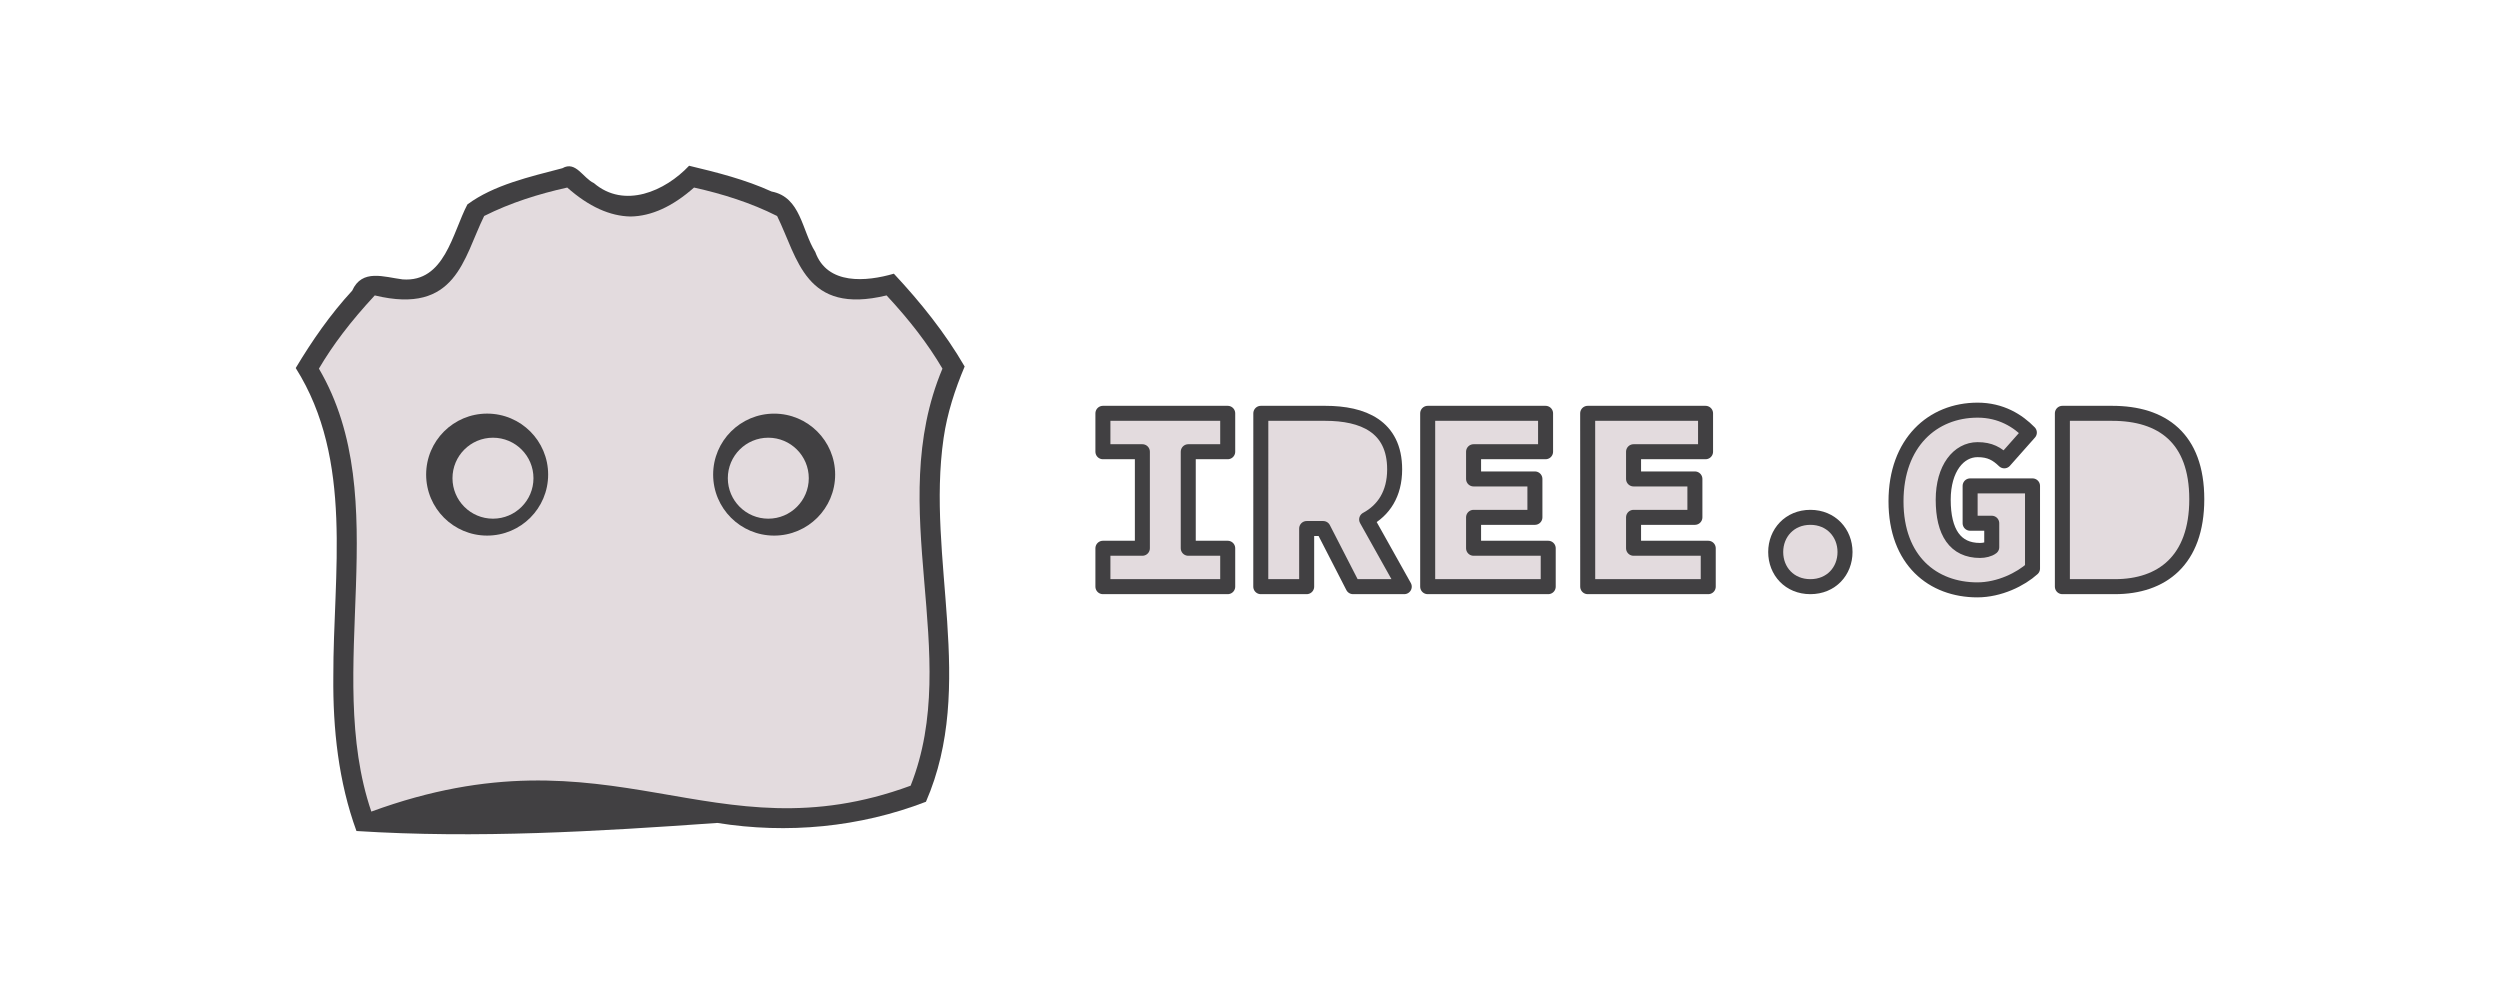
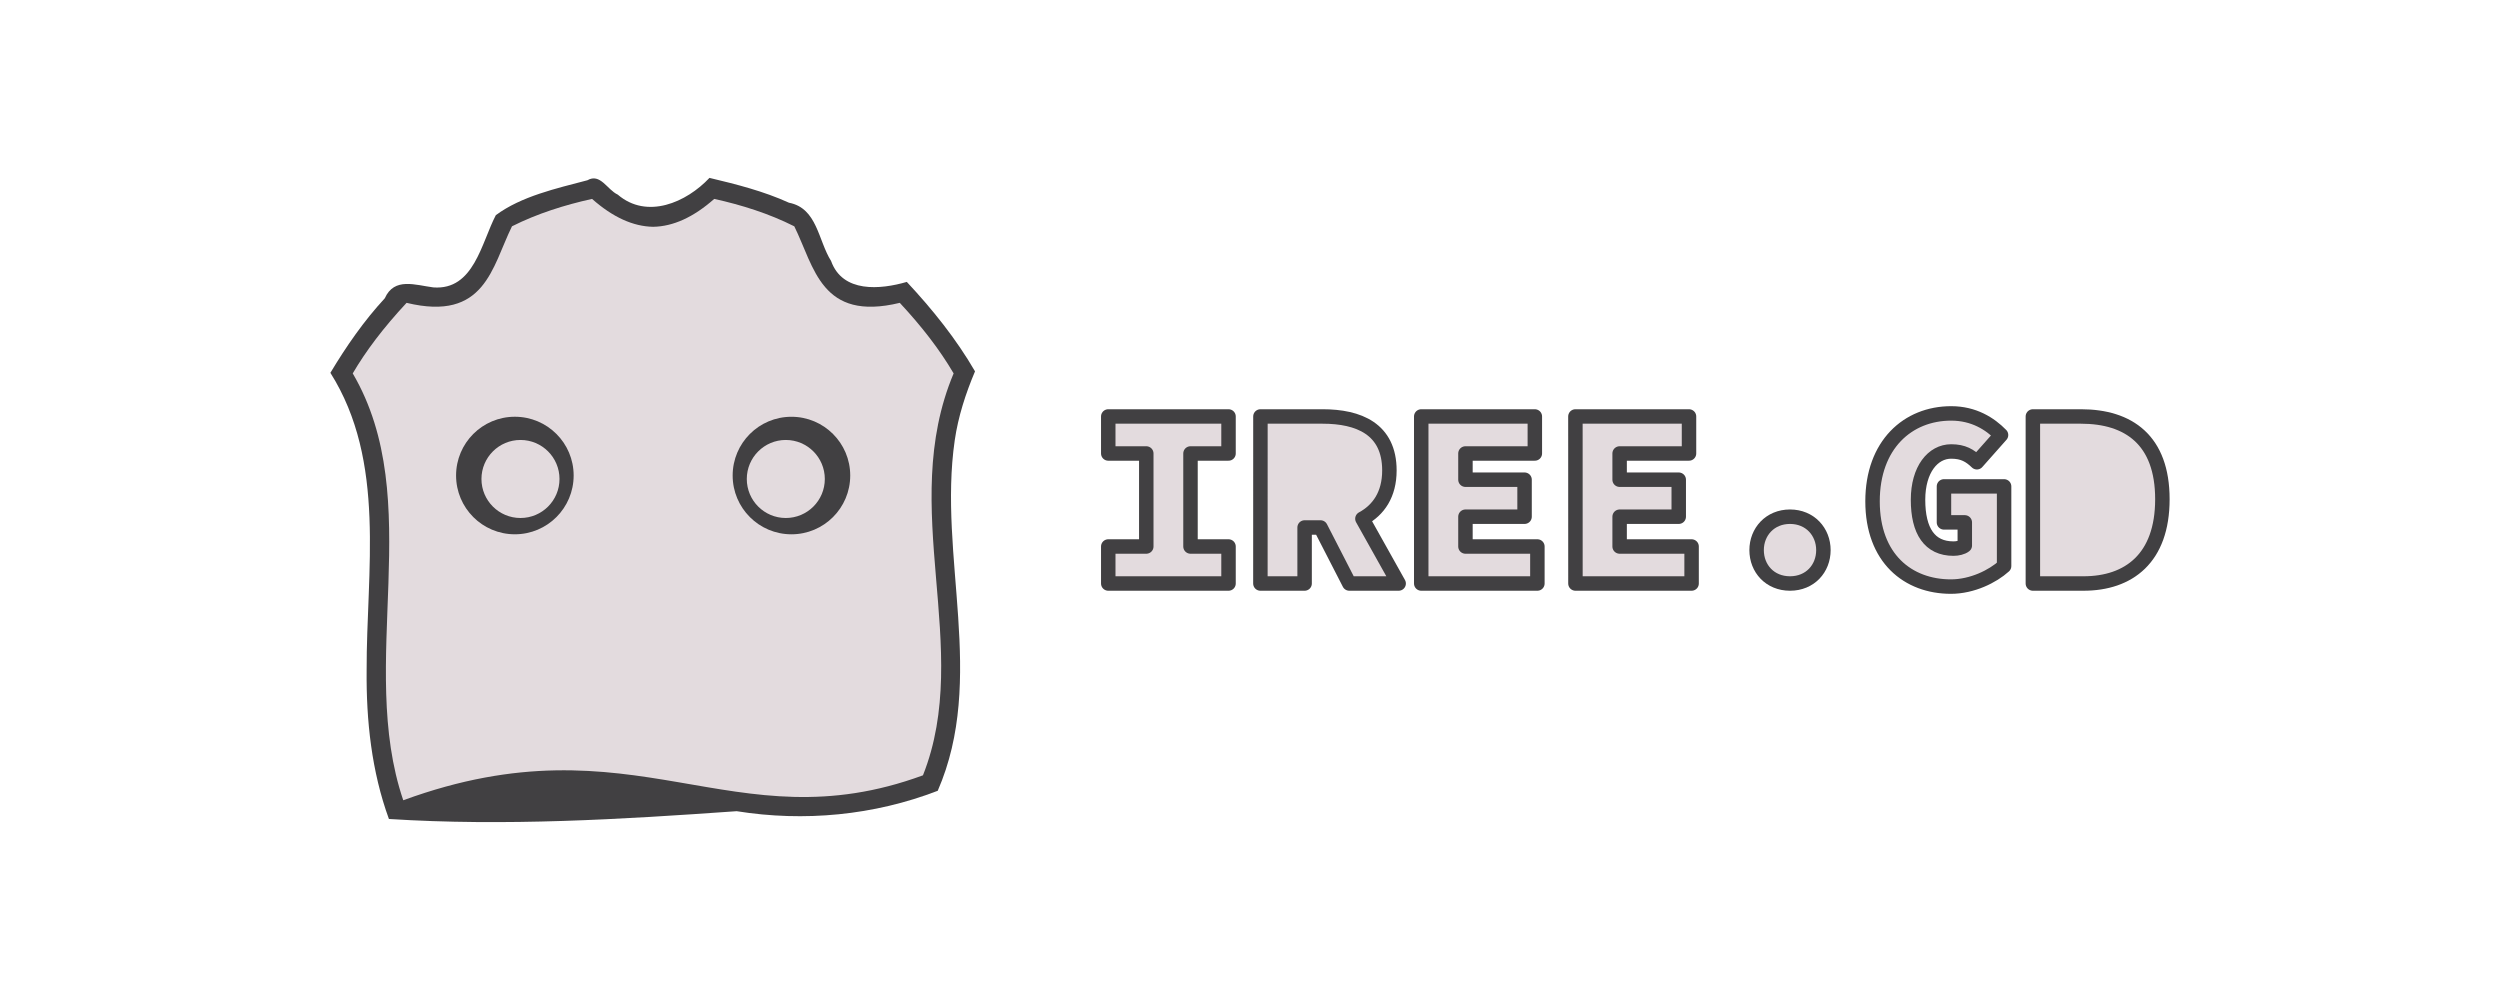
- <svg xmlns="http://www.w3.org/2000/svg" width="250" height="100" viewBox="0 0 66.146 26.458" version="1.1" id="svg1" xml:space="preserve">
+ <svg xmlns="http://www.w3.org/2000/svg" width="300" height="120" viewBox="0 0 79.375 31.75" version="1.1" id="svg1" xml:space="preserve">
  <defs id="defs1" />
  <g id="layer1">
-     <g id="g54" transform="translate(0.2072689,0.02417568)">
+     <g id="g54" transform="matrix(1.156402,0,0,1.156402,1.681613,0.6047274)">
      <g id="g38">
        <path id="path31" style="fill:#414042;fill-opacity:1;stroke-width:0.265" d="m 14.674,4.426 c -0.857,0.226 -1.816,0.44 -2.515,0.959 -0.398,0.761 -0.601,2.066 -1.714,1.983 C 9.952,7.306 9.373,7.08 9.111,7.666 8.536,8.289 8.052,8.987 7.617,9.713 c 1.541,2.441 0.988,5.442 0.995,8.166 -0.013,1.382 0.136,2.779 0.612,4.084 3.184,0.203 6.375,0.011 9.548,-0.214 1.851,0.297 3.769,0.116 5.52,-0.56 1.338,-3.077 0.004,-6.432 0.467,-9.623 0.095,-0.654 0.3,-1.285 0.557,-1.893 C 24.797,8.779 24.148,7.972 23.443,7.217 22.717,7.429 21.679,7.524 21.364,6.643 21.006,6.075 20.985,5.192 20.208,5.043 19.512,4.726 18.767,4.538 18.025,4.361 17.392,5.034 16.311,5.51 15.506,4.82 15.218,4.687 15.026,4.222 14.674,4.426 Z" />
        <path id="path23" style="fill:#e3dbde;fill-opacity:1;fill-rule:nonzero;stroke:none;stroke-width:0.024" d="m 14.801,4.938 c -0.754,0.168 -1.499,0.401 -2.198,0.752 -0.553,1.123 -0.736,2.623 -2.894,2.102 -1.362e-4,-6.85e-5 -3.805e-4,6.86e-5 -5.167e-4,0 -0.644,0.693 -1.115,1.319 -1.478,1.937 2.039,3.478 0.112,7.978 1.387,11.72 6.377,-2.335 9.02,1.244 14.269,-0.685 1.384,-3.489 -0.712,-7.339 0.842,-11.035 -0.385,-0.656 -0.871,-1.284 -1.478,-1.937 -1.37e-4,6.86e-5 -3.81e-4,-6.85e-5 -5.17e-4,0 C 21.091,8.314 20.907,6.814 20.354,5.691 19.656,5.339 18.91,5.106 18.156,4.938 c -0.571,0.505 -1.13,0.757 -1.677,0.766 -0.548,-0.009 -1.107,-0.261 -1.678,-0.766 z" />
        <g id="g28" transform="translate(2.608481,-1.043176)">
          <g id="g10" transform="matrix(0.07399661,0,0,-0.07399661,11.68731,13.57552)" style="fill:#414042;fill-opacity:1;stroke-width:0.32">
            <path d="m 0,0 c 0,-12.052 -9.765,-21.815 -21.813,-21.815 -12.042,0 -21.81,9.763 -21.81,21.815 0,12.044 9.768,21.802 21.81,21.802 C -9.765,21.802 0,12.044 0,0" style="fill:#414042;fill-opacity:1;fill-rule:nonzero;stroke:none;stroke-width:0.32" id="path10" />
          </g>
          <g id="g11" transform="matrix(0.07399661,0,0,-0.07399661,11.29893,13.67126)" style="fill:#e3dbde;fill-opacity:1;stroke-width:0.32">
            <path d="m 0,0 c 0,-7.994 -6.479,-14.473 -14.479,-14.473 -7.996,0 -14.479,6.479 -14.479,14.473 0,7.994 6.483,14.479 14.479,14.479 C -6.479,14.479 0,7.994 0,0" style="fill:#e3dbde;fill-opacity:1;fill-rule:nonzero;stroke:none;stroke-width:0.32" id="path11" />
          </g>
          <path d="m 16.053,13.576 c 0,0.892 0.723,1.614 1.614,1.614 0.891,0 1.614,-0.722 1.614,-1.614 0,-0.891 -0.723,-1.613 -1.614,-1.613 -0.892,0 -1.614,0.722 -1.614,1.613" style="fill:#414042;fill-opacity:1;fill-rule:nonzero;stroke:none;stroke-width:0.024" id="path13" />
          <g id="g14" transform="matrix(0.07399661,0,0,-0.07399661,16.4412,13.67126)" style="fill:#e3dbde;fill-opacity:1;stroke-width:0.32">
            <path d="m 0,0 c 0,-7.994 6.477,-14.473 14.471,-14.473 8.002,0 14.479,6.479 14.479,14.473 0,7.994 -6.477,14.479 -14.479,14.479 C 6.477,14.479 0,7.994 0,0" style="fill:#e3dbde;fill-opacity:1;fill-rule:nonzero;stroke:none;stroke-width:0.32" id="path14" />
          </g>
        </g>
      </g>
      <g id="g53" transform="translate(0,1.314618)" style="stroke:#414042;stroke-width:0.397;stroke-dasharray:none;stroke-opacity:1">
        <path style="-inkscape-font-specification:'Source Code Pro, Heavy';fill:#e3dbde;stroke:#414042;stroke-width:0.397;stroke-linecap:round;stroke-linejoin:round;stroke-dasharray:none;stroke-opacity:1;paint-order:normal" d="m 54.36,14.183 h 1.39 c 1.242,0 2.166,-0.691 2.166,-2.314 0,-1.623 -0.924,-2.272 -2.237,-2.272 h -1.319 z" id="path52" />
        <path style="-inkscape-font-specification:'Source Code Pro, Heavy';fill:#e3dbde;stroke:#414042;stroke-width:0.397;stroke-linecap:round;stroke-linejoin:round;stroke-dasharray:none;stroke-opacity:1;paint-order:normal" d="m 52.109,14.268 c 0.586,0 1.15,-0.282 1.461,-0.564 v -2.187 h -1.651 v 0.988 h 0.572 v 0.635 c -0.071,0.056 -0.198,0.085 -0.31,0.085 -0.656,0 -0.974,-0.48 -0.974,-1.341 0,-0.833 0.409,-1.326 0.91,-1.326 0.332,0 0.515,0.113 0.706,0.296 l 0.663,-0.748 c -0.303,-0.31 -0.748,-0.593 -1.369,-0.593 -1.192,0 -2.159,0.861 -2.159,2.413 0,1.566 0.974,2.342 2.152,2.342 z" id="path51" />
        <path style="-inkscape-font-specification:'Source Code Pro, Heavy';fill:#e3dbde;stroke:#414042;stroke-width:0.397;stroke-linecap:round;stroke-linejoin:round;stroke-dasharray:none;stroke-opacity:1;paint-order:normal" d="m 47.692,14.183 c 0.55,0 0.917,-0.409 0.917,-0.917 0,-0.501 -0.367,-0.917 -0.917,-0.917 -0.55,0 -0.917,0.416 -0.917,0.917 0,0.508 0.367,0.917 0.917,0.917 z" id="path50" />
        <path style="-inkscape-font-specification:'Source Code Pro, Heavy';fill:#e3dbde;stroke:#414042;stroke-width:0.397;stroke-linecap:round;stroke-linejoin:round;stroke-dasharray:none;stroke-opacity:1;paint-order:normal" d="m 41.801,14.183 h 3.189 v -1.016 h -1.976 v -0.818 h 1.623 v -1.016 H 43.014 V 10.613 H 44.919 V 9.597 h -3.119 z" id="path49" />
        <path style="-inkscape-font-specification:'Source Code Pro, Heavy';fill:#e3dbde;stroke:#414042;stroke-width:0.397;stroke-linecap:round;stroke-linejoin:round;stroke-dasharray:none;stroke-opacity:1;paint-order:normal" d="m 37.567,14.183 h 3.189 V 13.167 H 38.781 v -0.818 h 1.623 v -1.016 H 38.781 v -0.72 h 1.905 V 9.597 h -3.119 z" id="path48" />
        <path style="-inkscape-font-specification:'Source Code Pro, Heavy';fill:#e3dbde;stroke:#414042;stroke-width:0.397;stroke-linecap:round;stroke-linejoin:round;stroke-dasharray:none;stroke-opacity:1;paint-order:normal" d="m 33.151,14.183 h 1.214 v -1.538 h 0.437 l 0.79,1.538 h 1.355 l -0.995,-1.778 c 0.445,-0.24 0.741,-0.67 0.741,-1.326 0,-1.143 -0.847,-1.482 -1.834,-1.482 h -1.707 z" id="path46" />
        <path style="-inkscape-font-specification:'Source Code Pro, Heavy';fill:#e3dbde;stroke:#414042;stroke-width:0.397;stroke-linecap:round;stroke-linejoin:round;stroke-dasharray:none;stroke-opacity:1;paint-order:normal" d="m 28.974,14.183 h 3.302 v -1.016 h -1.044 v -2.554 h 1.044 V 9.597 h -3.302 v 1.016 h 1.044 v 2.554 h -1.044 z" id="path38" />
      </g>
    </g>
  </g>
</svg>
